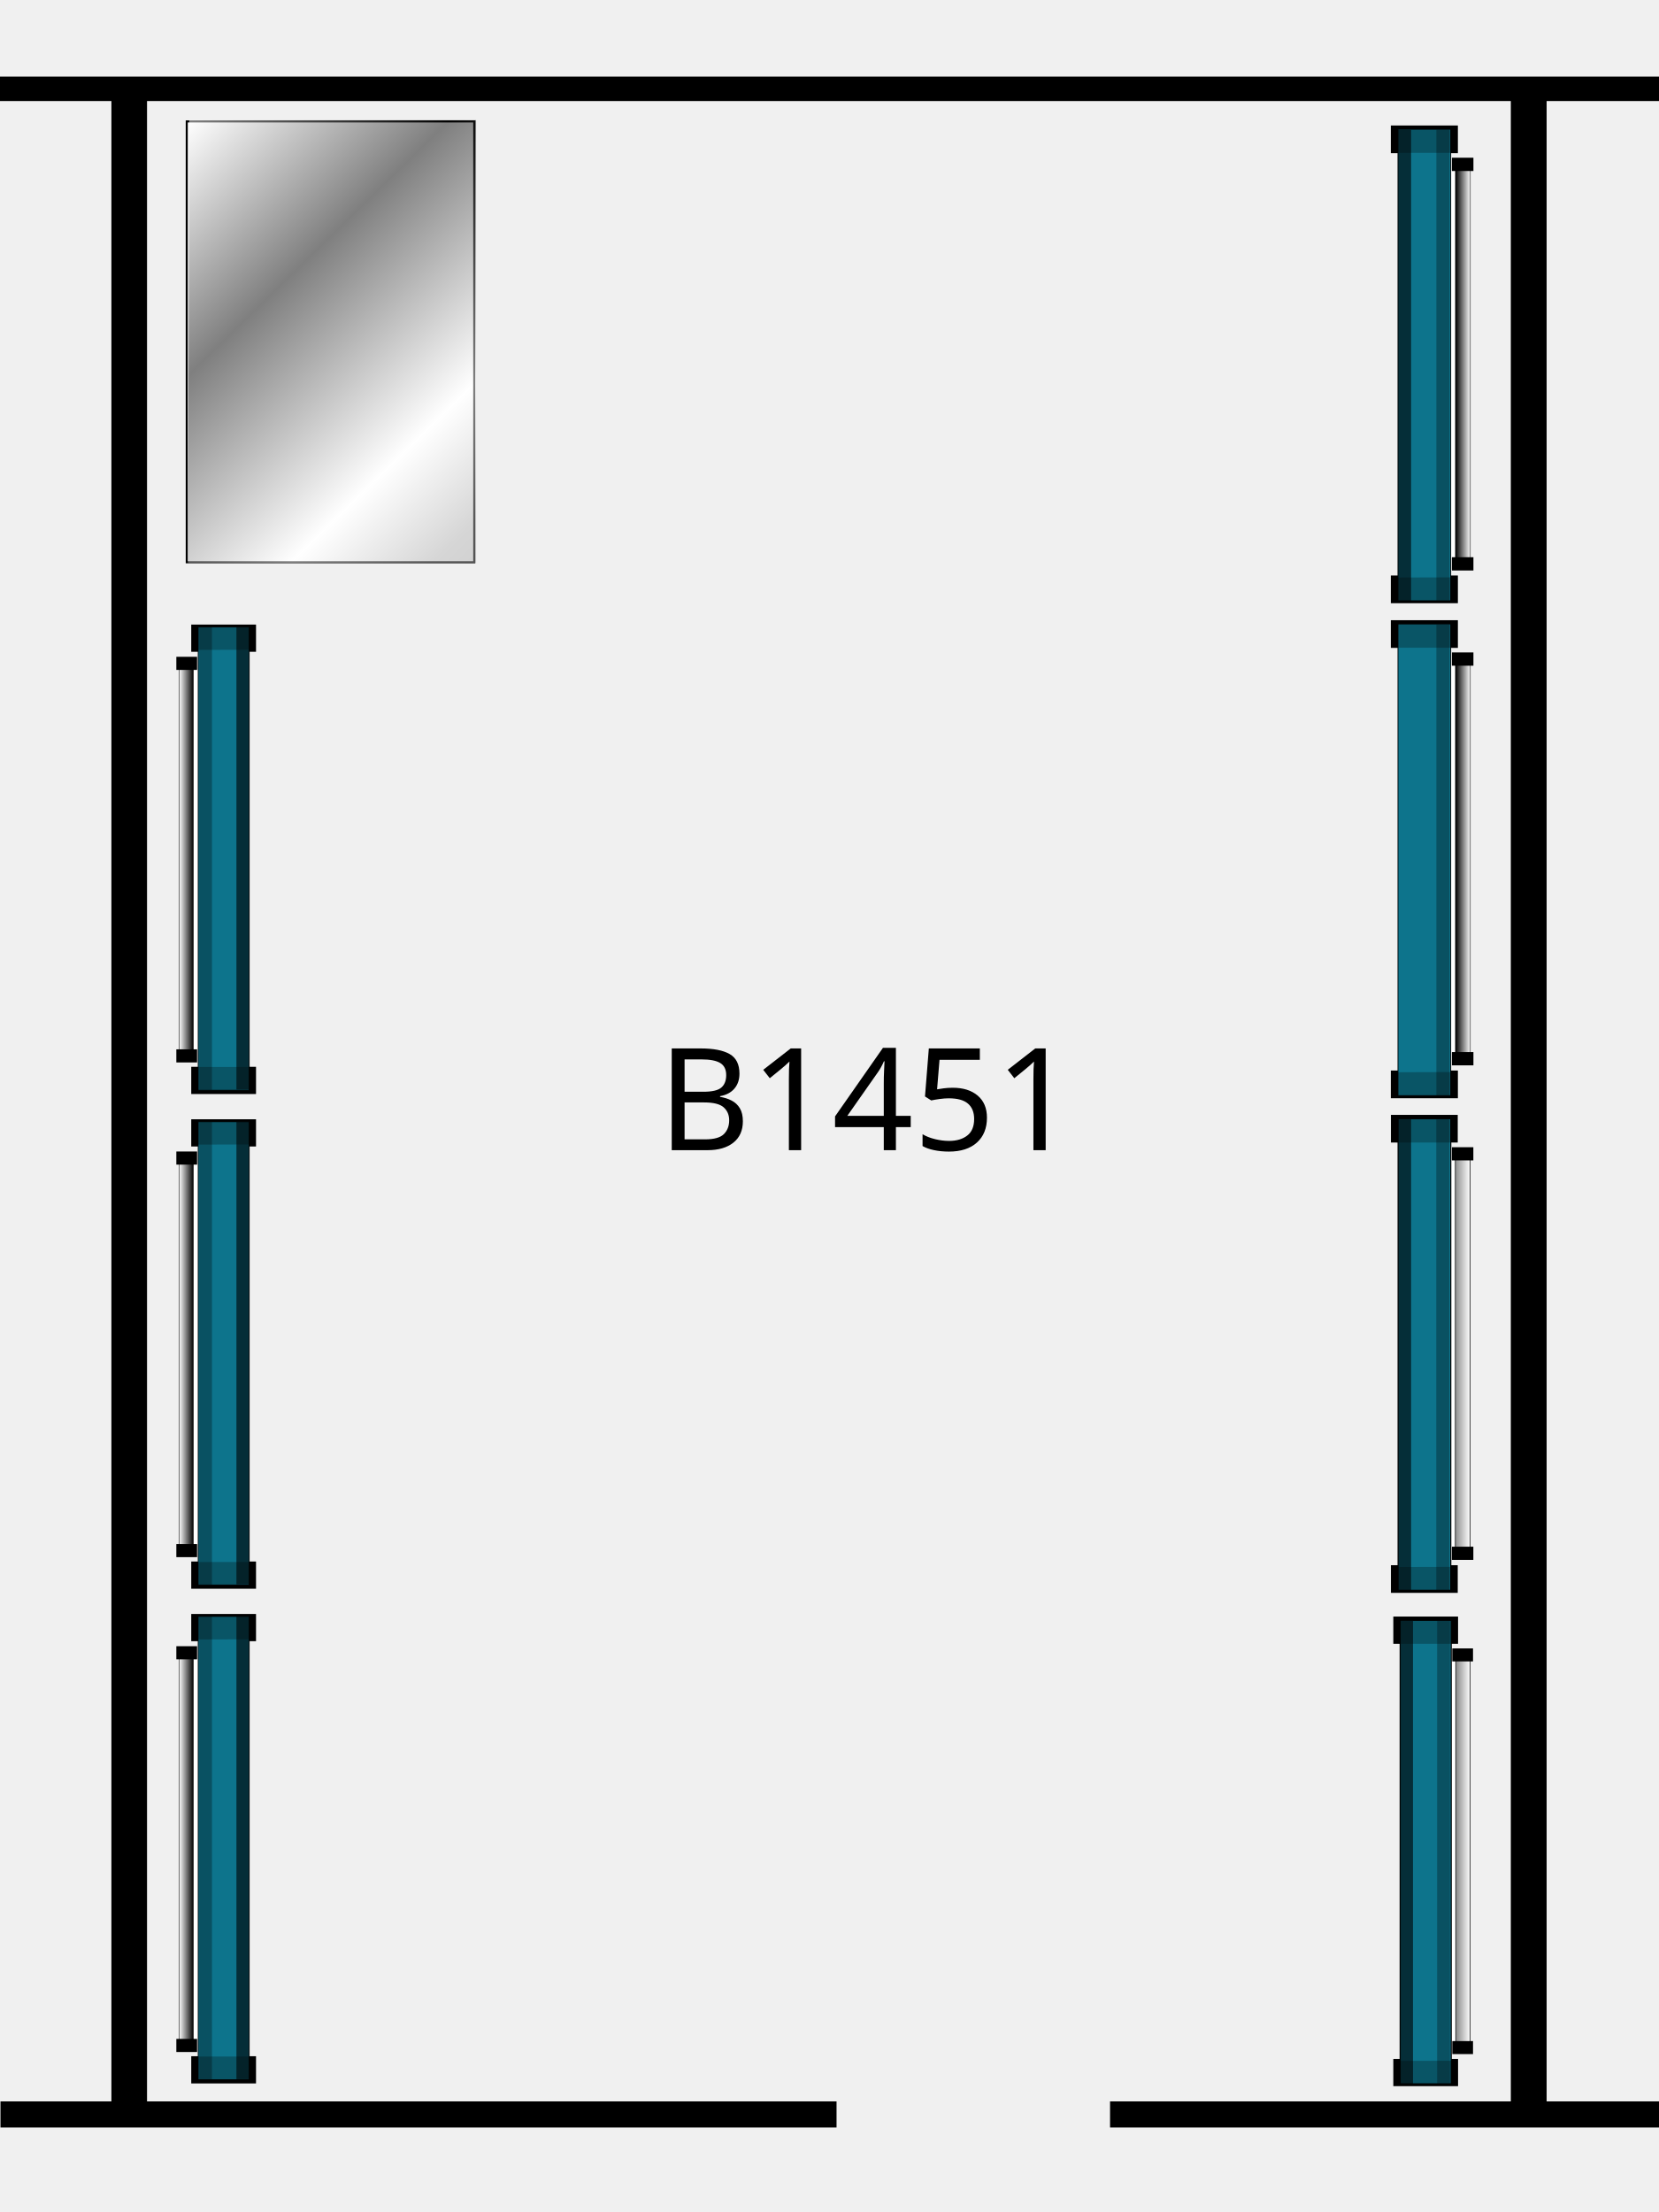
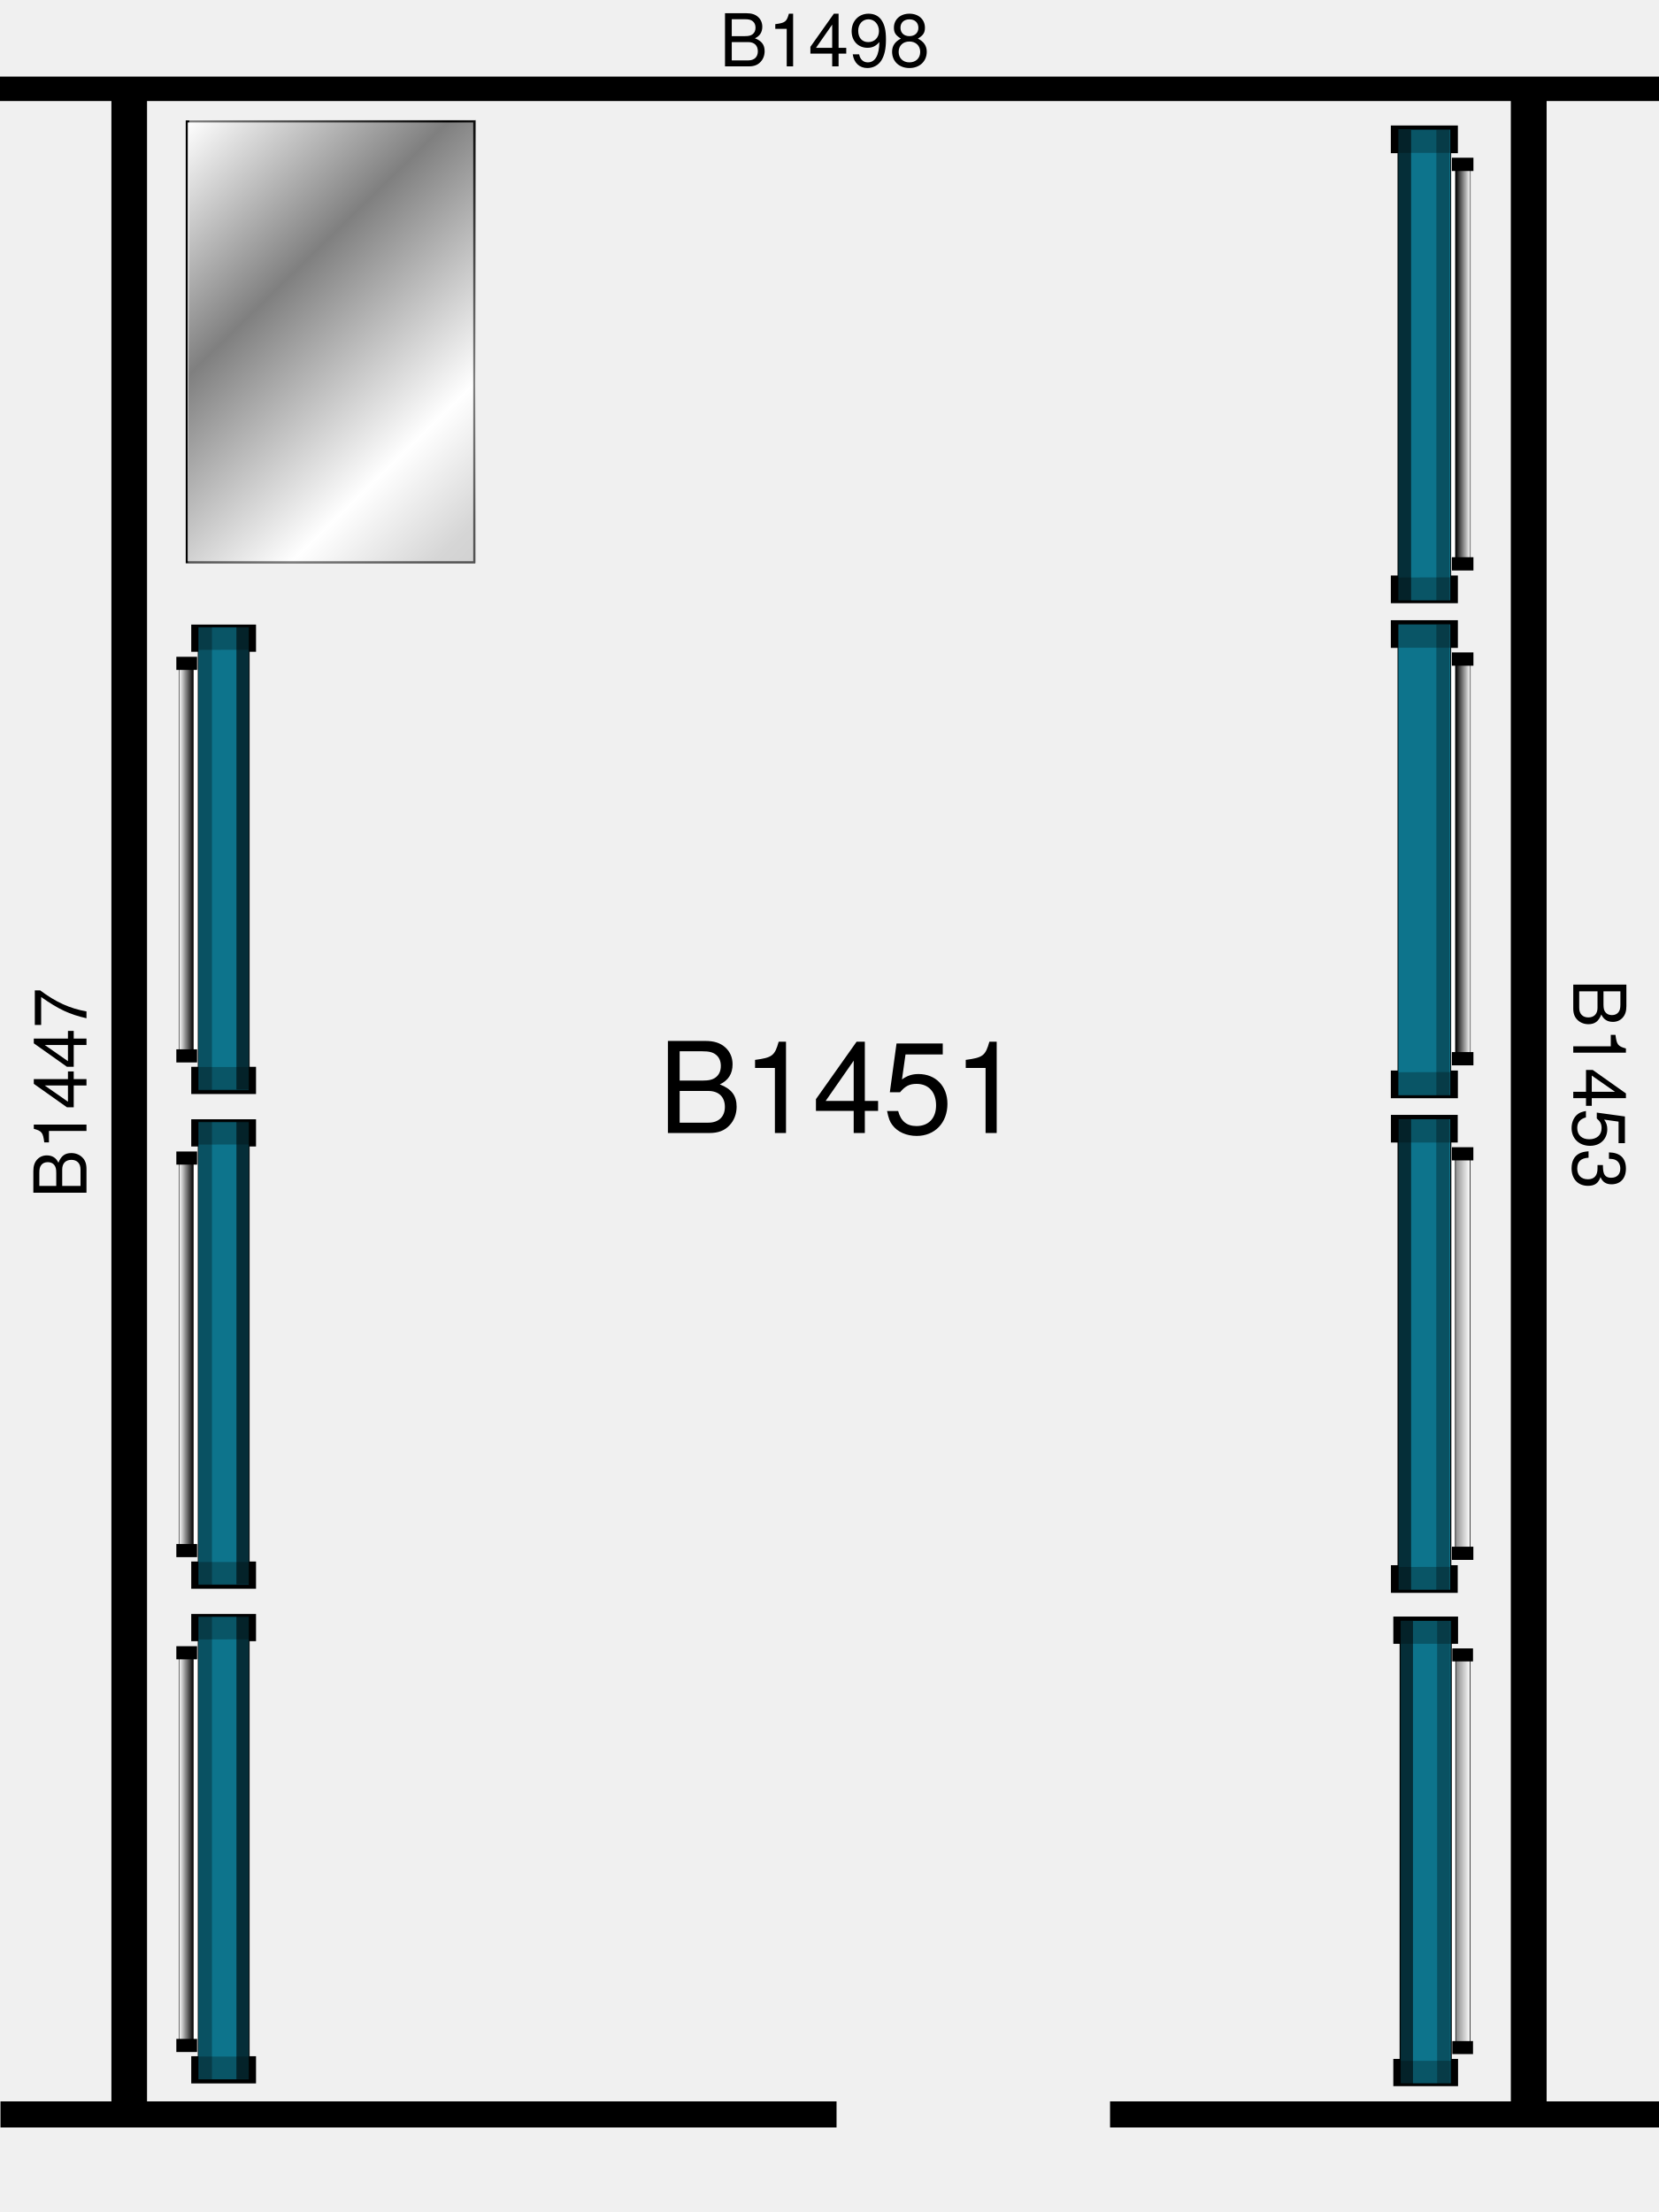
<svg xmlns="http://www.w3.org/2000/svg" xmlns:xlink="http://www.w3.org/1999/xlink" version="1.1" id="Layer_1" x="0px" y="0px" viewBox="0 0 1024 1366" style="enable-background:new 0 0 1024 1366;" xml:space="preserve">
  <style type="text/css">
	.st0{fill:none;}
	.st1{fill:none;stroke:#000000;stroke-miterlimit:10;}
	.st2{clip-path:url(#SVGID_2_);}
	.st3{fill-opacity:0;stroke:#000000;stroke-miterlimit:10;stroke-opacity:0;}
	.st4{fill:#FFFFFF;stroke:#000000;stroke-miterlimit:10;}
	.st5{opacity:0.5;fill:url(#SVGID_3_);stroke:#000000;stroke-miterlimit:10;stroke-opacity:0;enable-background:new    ;}
	.st6{stroke:#000000;stroke-miterlimit:10;stroke-opacity:0;}
	.st7{fill:#FFFFFF;stroke:#000000;stroke-miterlimit:10;stroke-opacity:0;}
	.st8{fill:url(#SVGID_4_);stroke:#000000;stroke-width:0.3;stroke-miterlimit:10;}
	.st9{fill:#0D748C;stroke:#000000;stroke-width:0.5;stroke-miterlimit:10;}
	.st10{opacity:0.6;stroke:#000000;stroke-miterlimit:10;stroke-opacity:0;enable-background:new    ;}
	.st11{opacity:0.3;stroke:#000000;stroke-miterlimit:10;stroke-opacity:0;enable-background:new    ;}
	.st12{opacity:0.27;stroke:#000000;stroke-miterlimit:10;stroke-opacity:0;enable-background:new    ;}
	.st13{fill:url(#SVGID_5_);stroke:#000000;stroke-width:0.3;stroke-miterlimit:10;}
	.st14{fill:url(#SVGID_6_);stroke:#000000;stroke-width:0.3;stroke-miterlimit:10;}
	.st15{fill:url(#SVGID_7_);stroke:#000000;stroke-width:0.3;stroke-miterlimit:10;}
	.st16{fill:url(#SVGID_8_);stroke:#000000;stroke-width:0.3;stroke-miterlimit:10;}
	.st17{fill:url(#SVGID_9_);stroke:#000000;stroke-width:0.3;stroke-miterlimit:10;}
	.st18{fill:url(#SVGID_10_);stroke:#000000;stroke-width:0.3;stroke-miterlimit:10;}
- 	.st19{font-family:'MyriadPro-Regular';}
- 	.st20{font-size:88px;}
+ 	.st19{font-family:'Helvetica';}
+ 	.st20{font-size:78px;}
+ 	.st21{font-size:45px;}
</style>
  <g transform="translate(0,0)">
    <g transform="translate(0.5,0.5) matrix(1,0,0,1,17,15)">
      <g>
        <g transform="translate(0,0) scale(0.15,3.06)">
          <g>
            <g transform="scale(6.666667,0.3267974)">
              <path class="st0" d="M1006.5-15.4v14.1l0,0h-1024l0,0v-14.1l0,0H1006.5L1006.5-15.4z" />
            </g>
          </g>
        </g>
      </g>
    </g>
    <g transform="translate(0.5,0.5) matrix(1,0,0,1,38,15)">
      <g>
        <g transform="translate(0,0) scale(0.15,3.06)">
          <g>
            <path d="M6570,10.5v4.7l0,0H-256.7l0,0v-4.7l0,0H6570L6570,10.5z" />
            <g transform="scale(6.666667,0.3267974)">
              <path class="st1" d="M985.5,32.3v14.1l0,0h-1024l0,0V32.3l0,0H985.5L985.5,32.3z" />
            </g>
          </g>
        </g>
      </g>
    </g>
    <g transform="translate(0.5,0.5) matrix(1,0,0,1,45,35)">
      <g>
        <g transform="translate(0,0) scale(5.47,0.15)">
          <g>
            <path d="M166.2,178.5V8412l0,0h-3.9l0,0V178.5l0,0H166.2L166.2,178.5z" />
            <g transform="scale(0.1828154,6.666667)">
              <path class="st1" d="M909.1,26.8v1235l0,0H888l0,0V26.8l0,0H909.1L909.1,26.8z" />
            </g>
          </g>
        </g>
      </g>
    </g>
    <g transform="translate(0.5,0.5) matrix(1,0,0,1,45,292)">
      <g>
        <g transform="translate(0,0) scale(5.47,0.15)">
          <g>
            <path d="M8.2-1535v8233.6l0,0H4.3l0,0V-1535l0,0H8.2L8.2-1535z" />
            <g transform="scale(0.1828154,6.666667)">
              <path class="st1" d="M44.8-230.2v1235l0,0h-21l0,0v-1235l0,0L44.8-230.2L44.8-230.2z" />
            </g>
          </g>
        </g>
      </g>
    </g>
    <g transform="translate(0.5,0.5) matrix(1,0,0,1,589,15)">
      <g>
        <g transform="translate(0,0) scale(0.16,1.01)">
          <g>
            <path d="M2715.6,1270v14.9l0,0H603.3l0,0V1270l0,0H2715.6L2715.6,1270z" />
            <g transform="scale(6.25,0.990099)">
              <path class="st1" d="M434.5,1282.7v15.1l0,0h-338l0,0v-15.1l0,0H434.5L434.5,1282.7z" />
            </g>
          </g>
        </g>
      </g>
    </g>
    <g transform="translate(0.5,0.5) matrix(1,0,0,1,589,166)">
      <g>
        <g transform="translate(0,0) scale(0.16,1.54)">
          <g>
            <path d="M-458.4,734.8v9.8l0,0h-3220.9l0,0v-9.8l0,0H-458.4L-458.4,734.8z" />
            <g transform="scale(6.25,0.6493506)">
              <path class="st1" d="M-73.4,1131.7v15.1l0,0h-515.3l0,0v-15.1l0,0H-73.4L-73.4,1131.7z" />
            </g>
          </g>
        </g>
      </g>
    </g>
    <g transform="translate(0,0) matrix(1,0,0,1,48,230)">
      <g>
        <g>
          <g>
            <g>
              <defs>
                <rect id="SVGID_1_" x="59.6" y="-162.1" width="195.1" height="286.1" />
              </defs>
              <clipPath id="SVGID_2_">
                <use xlink:href="#SVGID_1_" style="overflow:visible;" />
              </clipPath>
              <g class="st2">
                <g transform="translate(0,0) scale(1.26087,1.268591)">
                  <g>
                    <g>
                      <path class="st3" d="M201.9-127.8V97.8l0,0H47.2l0,0v-225.5l0,0h154.7V-127.8z" />
                    </g>
                    <g>
                      <path class="st4" d="M194.2-122.1V92.4l0,0H53.4l0,0v-214.6l0,0h140.8V-122.1z" />
                    </g>
                  </g>
                  <g>
                    <g>
                      <path class="st3" d="M202.8-127.8V97.8l0,0H48.2l0,0v-225.5l0,0h154.7L202.8-127.8L202.8-127.8z" />
                    </g>
                    <g>
                      <linearGradient id="SVGID_3_" gradientUnits="userSpaceOnUse" x1="-57.877" y1="147.314" x2="120.432" y2="325.624" gradientTransform="matrix(-2.699885e-10 1.9923 2.0541 2.749792e-10 -268.2569 12.2785)">
                        <stop offset="0" style="stop-color:#FFFFFF" />
                        <stop offset="0.174" style="stop-color:#000000" />
                        <stop offset="0.371" style="stop-color:#FFFFFF" />
                        <stop offset="0.466" style="stop-color:#ADADAD" />
                        <stop offset="0.747" style="stop-color:#585858" />
                        <stop offset="0.843" style="stop-color:#FFFFFF" />
                        <stop offset="1" style="stop-color:#191919" />
                      </linearGradient>
                      <path class="st5" d="M195.1,92.8v-215.6H54.6L54,92.8H195.1z" />
                    </g>
                  </g>
                </g>
              </g>
            </g>
          </g>
        </g>
      </g>
    </g>
    <g transform="translate(0,0) matrix(-1,1.2246467991473532e-16,-1.2246467991473532e-16,-1,586.6364,66.075)">
      <g>
        <g transform="translate(0,0) scale(1.319485,1.294025)">
          <g>
            <g>
              <path class="st6" d="M-207.5-944.5v13l0,0h-30.3l0,0v-13l0,0H-207.5L-207.5-944.5z" />
            </g>
            <g>
              <path class="st6" d="M-207.5-733.4v13l0,0h-30.3l0,0v-13l0,0H-207.5L-207.5-733.4z" />
            </g>
            <g>
              <path class="st7" d="M-229.6-923.3v181.7l0,0h-9.2l0,0v-181.7l0,0H-229.6L-229.6-923.3z" />
            </g>
            <g>
              <linearGradient id="SVGID_4_" gradientUnits="userSpaceOnUse" x1="209.442" y1="-1845.505" x2="209.442" y2="-1852.361" gradientTransform="matrix(3.094200e-10 -2.3424 -2.125 -2.918523e-10 -4165.216 -341.8143)">
                <stop offset="0" style="stop-color:#FFFFFF" />
                <stop offset="1" style="stop-color:#000000" />
              </linearGradient>
              <path class="st8" d="M-236.7-928.2v191.6l0,0h-6.7l0,0v-191.6l0,0L-236.7-928.2L-236.7-928.2z" />
            </g>
          </g>
          <g>
            <g>
              <path class="st9" d="M-210.7-943.4v221.2l0,0h-23.9l0,0v-221.2l0,0H-210.7L-210.7-943.4z" />
            </g>
          </g>
          <g>
            <g>
              <path class="st10" d="M-210.7-943.4v220.9l0,0h-6l0,0v-220.9l0,0H-210.7L-210.7-943.4z" />
            </g>
            <g>
              <path class="st11" d="M-228-943.3v220.9l0,0h-6l0,0v-220.9l0,0L-228-943.3L-228-943.3z" />
            </g>
            <g>
              <path class="st6" d="M-235.1-741.8v6.2l0,0h-9.7l0,0v-6.2l0,0H-235.1L-235.1-741.8z" />
            </g>
            <g>
              <path class="st6" d="M-235.1-929.2v6.2l0,0h-9.7l0,0v-6.2l0,0H-235.1L-235.1-929.2z" />
            </g>
            <g transform="matrix(1,-0.0031,0.0031,1,-0.0189,0.0133)">
              <path class="st12" d="M-207.3-944.7v11.6l0,0h-25l0,0v-11.6l0,0H-207.3L-207.3-944.7z" />
            </g>
            <g>
              <path class="st12" d="M-210-733.4v11.6l0,0h-24.6l0,0v-11.6l0,0H-210L-210-733.4z" />
            </g>
          </g>
        </g>
      </g>
    </g>
    <g transform="translate(0,0) matrix(-1,1.2246467991473532e-16,-1.2246467991473532e-16,-1,455.6364,66.2125)">
      <g>
        <g transform="translate(0,0) scale(1.339478,1.313632)">
          <g>
            <g>
              <path class="st3" d="M-296.8-701.9v231.5l0,0h-46l0,0v-231.5l0,0H-296.8L-296.8-701.9z" />
            </g>
            <g>
              <path class="st6" d="M-301.1-698.4v13l0,0h-30.8l0,0v-13l0,0H-301.1L-301.1-698.4z" />
            </g>
            <g>
              <path class="st6" d="M-301.1-486.7v13l0,0h-30.8l0,0v-13l0,0H-301.1L-301.1-486.7z" />
            </g>
            <g>
              <path class="st7" d="M-323.7-677v182.2l0,0h-9.3l0,0V-677l0,0H-323.7L-323.7-677z" />
            </g>
            <g>
              <linearGradient id="SVGID_5_" gradientUnits="userSpaceOnUse" x1="72.625" y1="-1794.355" x2="72.625" y2="-1801.33" gradientTransform="matrix(3.236987e-10 -2.4506 -2.2232 -3.053203e-10 -4326.838 -408.1272)">
                <stop offset="0" style="stop-color:#FFFFFF" />
                <stop offset="1" style="stop-color:#000000" />
              </linearGradient>
              <path class="st13" d="M-330.8-682.1v192l0,0h-6.8l0,0v-192l0,0H-330.8L-330.8-682.1z" />
            </g>
          </g>
          <g>
            <g>
              <path class="st3" d="M-296.8-701.9v231.4l0,0h-46l0,0v-231.4l0,0H-296.8L-296.8-701.9z" />
            </g>
            <g>
              <path class="st9" d="M-304.4-697.2v221.7l0,0h-24.3l0,0v-221.7l0,0H-304.4L-304.4-697.2z" />
            </g>
          </g>
          <g>
            <g>
              <path class="st3" d="M-296.9-700v227.5l0,0h-44.8l0,0V-700l0,0H-296.9L-296.9-700z" />
            </g>
            <g>
              <path class="st10" d="M-304.4-697.2v221.4l0,0h-6l0,0v-221.4l0,0H-304.4L-304.4-697.2z" />
            </g>
            <g>
              <path class="st11" d="M-322-697.2v221.4l0,0h-6l0,0v-221.4l0,0H-322L-322-697.2z" />
            </g>
            <g>
              <path class="st6" d="M-329.2-495.1v6.2l0,0h-9.9l0,0v-6.2l0,0H-329.2L-329.2-495.1z" />
            </g>
            <g>
              <path class="st6" d="M-329.2-682.9v6.2l0,0h-9.9l0,0v-6.2l0,0H-329.2L-329.2-682.9z" />
            </g>
            <g transform="matrix(1,-0.0031,0.0031,1,-0.0189,0.0133)">
              <path class="st12" d="M-301.8-698.8v11.6l0,0h-25.5l0,0v-11.6l0,0H-301.8L-301.8-698.8z" />
            </g>
            <g>
              <path class="st12" d="M-303.7-486.7v11.6l0,0h-25l0,0v-11.6l0,0H-303.7L-303.7-486.7z" />
            </g>
          </g>
        </g>
      </g>
    </g>
  </g>
  <path class="st3" d="M104,1291.1V992.3" />
  <path class="st3" d="M163.6,992.3v298.8" />
  <g>
    <path class="st6" d="M158.1,996.7v16.8l0,0h-40l0,0v-16.8l0,0H158.1L158.1,996.7z" />
  </g>
  <g>
    <path class="st6" d="M158.1,1269.8v16.8l0,0h-40l0,0v-16.8l0,0H158.1L158.1,1269.8z" />
  </g>
  <g>
    <path class="st7" d="M128.8,1024.3v235.2l0,0h-12.1l0,0v-235.2l0,0H128.8L128.8,1024.3z" />
  </g>
  <g>
    <linearGradient id="SVGID_6_" gradientUnits="userSpaceOnUse" x1="393.721" y1="652.555" x2="393.721" y2="659.411" gradientTransform="matrix(-1.777212e-10 1.3195 1.294 1.742920e-10 -733.8057 622.2849)">
      <stop offset="0" style="stop-color:#FFFFFF" />
      <stop offset="1" style="stop-color:#000000" />
    </linearGradient>
    <path class="st14" d="M119.4,1017.9v247.8l0,0h-8.8l0,0v-247.8l0,0L119.4,1017.9L119.4,1017.9z" />
  </g>
  <path class="st3" d="M104,1290.9V992.3" />
  <path class="st3" d="M163.7,992.3V1291" />
  <g>
    <path class="st9" d="M153.9,998.2v286.1l0,0h-31.5l0,0V998.2l0,0H153.9L153.9,998.2z" />
  </g>
  <path class="st3" d="M104,1291.1V992.3" />
  <path class="st3" d="M164,992.3v298.8" />
  <g>
    <path class="st10" d="M153.9,998.2V1284l0,0H146l0,0V998.2l0,0H153.9L153.9,998.2z" />
  </g>
  <g>
    <path class="st11" d="M130.9,998.3v285.9l0,0H123l0,0V998.3l0,0H130.9L130.9,998.3z" />
  </g>
  <g>
    <path class="st6" d="M121.7,1259.1v8.1l0,0h-12.8l0,0v-8.1l0,0H121.7L121.7,1259.1z" />
  </g>
  <g>
    <path class="st6" d="M121.7,1016.6v8.1l0,0h-12.8l0,0v-8.1l0,0H121.7L121.7,1016.6z" />
  </g>
  <g transform="matrix(1,-0.0031,0.0031,1,-0.0189,0.0133)">
    <path class="st12" d="M151.4,997.9v14.9l0,0h-33l0,0v-14.9l0,0H151.4L151.4,997.9z" />
  </g>
  <g>
    <path class="st12" d="M154.7,1270v14.9l0,0h-32.4l0,0V1270l0,0H154.7L154.7,1270z" />
  </g>
  <path class="st3" d="M104,680.1V381.3" />
  <path class="st3" d="M163.6,381.3v298.8" />
  <g>
    <path class="st6" d="M158.1,385.7v16.8l0,0h-40l0,0v-16.8l0,0H158.1L158.1,385.7z" />
  </g>
  <g>
    <path class="st6" d="M158.1,658.8v16.8l0,0h-40l0,0v-16.8l0,0H158.1L158.1,658.8z" />
  </g>
  <g>
    <path class="st7" d="M128.8,413.3v235.2l0,0h-12.1l0,0V413.3l0,0H128.8L128.8,413.3z" />
  </g>
  <g>
    <linearGradient id="SVGID_7_" gradientUnits="userSpaceOnUse" x1="-69.485" y1="652.555" x2="-69.485" y2="659.411" gradientTransform="matrix(-1.777212e-10 1.3195 1.294 1.742920e-10 -733.8057 622.2849)">
      <stop offset="0" style="stop-color:#FFFFFF" />
      <stop offset="1" style="stop-color:#000000" />
    </linearGradient>
    <path class="st15" d="M119.4,406.7v247.8l0,0h-8.8l0,0V406.7l0,0H119.4L119.4,406.7z" />
  </g>
  <path class="st3" d="M104,679.9V381.3" />
  <path class="st3" d="M163.7,381.3V680" />
  <g>
    <path class="st9" d="M153.9,387.2v286.1l0,0h-31.5l0,0V387.2l0,0H153.9L153.9,387.2z" />
  </g>
  <path class="st3" d="M104,680.1V381.3" />
  <path class="st3" d="M164,381.3v298.8" />
  <g>
    <path class="st10" d="M153.9,387.2v285.7l0,0H146l0,0V387.2l0,0H153.9L153.9,387.2z" />
  </g>
  <g>
    <path class="st11" d="M130.9,387.2v285.9l0,0H123l0,0V387.2l0,0H130.9L130.9,387.2z" />
  </g>
  <g>
    <path class="st6" d="M121.7,648v8.1l0,0h-12.8l0,0V648l0,0H121.7L121.7,648z" />
  </g>
  <g>
    <path class="st6" d="M121.7,405.6v8.1l0,0h-12.8l0,0v-8.1l0,0H121.7L121.7,405.6z" />
  </g>
  <g transform="matrix(1,-0.0031,0.0031,1,-0.0189,0.0133)">
    <path class="st12" d="M153.3,386.8v14.9l0,0h-33l0,0v-14.9l0,0H153.3L153.3,386.8z" />
  </g>
  <g>
    <path class="st12" d="M154.7,658.9v14.9l0,0h-32.4l0,0v-14.9l0,0H154.7L154.7,658.9z" />
  </g>
  <path class="st3" d="M853.2,682.6v-304l0,0h61.6l0,0v304" />
  <g>
    <path class="st6" d="M858.9,678.2v-17.1l0,0h41.4l0,0v17.1l0,0H858.9L858.9,678.2z" />
  </g>
  <g>
    <path class="st6" d="M858.9,400.1V383l0,0h41.4l0,0v17.1l0,0H858.9L858.9,400.1z" />
  </g>
  <g>
    <path class="st7" d="M889.2,650.1V410.7l0,0h12.5l0,0V650l0,0L889.2,650.1L889.2,650.1z" />
  </g>
  <g>
    <linearGradient id="SVGID_8_" gradientUnits="userSpaceOnUse" x1="1034.783" y1="1055.603" x2="1034.783" y2="1062.579" gradientTransform="matrix(1.804139e-10 -1.3395 -1.3136 -1.769328e-10 2294.684 1916.592)">
      <stop offset="0" style="stop-color:#FFFFFF" />
      <stop offset="1" style="stop-color:#000000" />
    </linearGradient>
    <path class="st16" d="M898.8,656.6V404.4l0,0h9.2l0,0v252.2l0,0H898.8L898.8,656.6z" />
  </g>
  <path class="st3" d="M853.2,682.6V378.7l0,0h61.6l0,0v303.9" />
  <g>
    <path class="st9" d="M863.3,676.6V385.3l0,0h32.6l0,0v291.3l0,0H863.3L863.3,676.6z" />
  </g>
  <path class="st3" d="M853.5,680.2V381.4l0,0h60l0,0v298.8" />
  <g>
    <path class="st0" d="M863.3,676.6V385.7l0,0h8.1l0,0v290.9l0,0H863.3L863.3,676.6z" />
  </g>
  <g>
    <path class="st11" d="M887,676.6V385.7l0,0h8.1l0,0v290.9l0,0H887L887,676.6z" />
  </g>
  <g>
    <path class="st6" d="M896.6,411.1v-8.2l0,0h13.3l0,0v8.2l0,0H896.6L896.6,411.1z" />
  </g>
  <g>
    <path class="st6" d="M896.6,657.9v-8.2l0,0h13.3l0,0v8.2l0,0H896.6L896.6,657.9z" />
  </g>
  <g transform="matrix(1,-0.0031,0.0031,1,-0.0189,0.0133)">
    <path class="st12" d="M860.6,680v-15.2l0,0h34l0,0V680l0,0H860.6L860.6,680z" />
  </g>
  <g>
    <path class="st12" d="M862.5,400v-15.2l0,0H896l0,0V400l0,0H862.5L862.5,400z" />
  </g>
  <path class="st3" d="M853.2,377.1v-304l0,0h61.6l0,0v304" />
  <g>
    <path class="st6" d="M858.9,372.5v-17.1l0,0h41.4l0,0v17.1l0,0H858.9L858.9,372.5z" />
  </g>
  <g>
    <path class="st6" d="M858.9,94.6V77.5l0,0h41.4l0,0v17.1l0,0H858.9L858.9,94.6z" />
  </g>
  <g>
    <path class="st7" d="M889.2,344.5V105.2l0,0h12.5l0,0v239.3l0,0H889.2L889.2,344.5z" />
  </g>
  <g>
    <linearGradient id="SVGID_9_" gradientUnits="userSpaceOnUse" x1="1262.853" y1="1055.603" x2="1262.853" y2="1062.579" gradientTransform="matrix(1.804139e-10 -1.3395 -1.3136 -1.769328e-10 2294.684 1916.592)">
      <stop offset="0" style="stop-color:#FFFFFF" />
      <stop offset="1" style="stop-color:#000000" />
    </linearGradient>
    <path class="st17" d="M898.8,351.1V98.9l0,0h9.2l0,0v252.2l0,0H898.8L898.8,351.1z" />
  </g>
  <path class="st3" d="M853.2,377.1V73.2l0,0h61.6l0,0v303.9" />
  <g>
    <path class="st9" d="M863.3,371V79.8l0,0h32.6l0,0V371l0,0H863.3L863.3,371z" />
  </g>
  <path class="st3" d="M853.5,374.7V75.9l0,0h60l0,0v298.8" />
  <g>
    <path class="st10" d="M863.3,371V80.2l0,0h8.1l0,0V371l0,0H863.3L863.3,371z" />
  </g>
  <g>
    <path class="st11" d="M887,371V80l0,0h8.1l0,0v290.9l0,0H887V371z" />
  </g>
  <g>
    <path class="st6" d="M896.6,105.6v-8.2l0,0h13.3l0,0v8.2l0,0H896.6L896.6,105.6z" />
  </g>
  <g>
    <path class="st6" d="M896.6,352.3v-8.2l0,0h13.3l0,0v8.2l0,0H896.6L896.6,352.3z" />
  </g>
  <g transform="matrix(1,-0.0031,0.0031,1,-0.0189,0.0133)">
    <path class="st12" d="M861.6,374.5v-15.2l0,0h34l0,0v15.2l0,0H861.6L861.6,374.5z" />
  </g>
  <g>
    <path class="st12" d="M862.5,94.4V79.2l0,0H896l0,0v15.2l0,0L862.5,94.4L862.5,94.4z" />
  </g>
  <path class="st3" d="M104,985.6V686.8" />
  <path class="st3" d="M163.6,686.8v298.8" />
  <g>
    <path class="st6" d="M158.1,691.2V708l0,0h-40l0,0v-16.8l0,0H158.1L158.1,691.2z" />
  </g>
  <g>
    <path class="st6" d="M158.1,964.3v16.8l0,0h-40l0,0v-16.8l0,0H158.1L158.1,964.3z" />
  </g>
  <g>
    <path class="st7" d="M128.8,718.8V954l0,0h-12.1l0,0V718.8l0,0H128.8L128.8,718.8z" />
  </g>
  <g>
    <linearGradient id="SVGID_10_" gradientUnits="userSpaceOnUse" x1="162.042" y1="652.555" x2="162.042" y2="659.411" gradientTransform="matrix(-1.777212e-10 1.3195 1.294 1.742920e-10 -733.8057 622.2849)">
      <stop offset="0" style="stop-color:#FFFFFF" />
      <stop offset="1" style="stop-color:#000000" />
    </linearGradient>
    <path class="st18" d="M119.4,712.2V960l0,0h-8.8l0,0V712.2l0,0H119.4L119.4,712.2z" />
  </g>
  <path class="st3" d="M104,985.4V686.8" />
  <path class="st3" d="M163.7,686.8v298.7" />
  <g>
    <path class="st9" d="M153.9,692.7v286.1l0,0h-31.5l0,0V692.7l0,0H153.9L153.9,692.7z" />
  </g>
  <path class="st3" d="M104,985.6V686.8" />
  <path class="st3" d="M164,686.8v298.8" />
  <g>
    <path class="st10" d="M153.9,692.7v285.7l0,0H146l0,0V692.7l0,0H153.9L153.9,692.7z" />
  </g>
  <g>
    <path class="st11" d="M130.9,692.7v285.9l0,0H123l0,0V692.7l0,0H130.9L130.9,692.7z" />
  </g>
  <g>
    <path class="st6" d="M121.7,953.5v8.1l0,0h-12.8l0,0v-8.1l0,0H121.7L121.7,953.5z" />
  </g>
  <g>
    <path class="st6" d="M121.7,711.1v8.1l0,0h-12.8l0,0v-8.1l0,0H121.7L121.7,711.1z" />
  </g>
  <g transform="matrix(1,-0.0031,0.0031,1,-0.0189,0.0133)">
    <path class="st12" d="M152.4,692.3v14.9l0,0h-33l0,0v-14.9l0,0H152.4L152.4,692.3z" />
  </g>
  <g>
    <path class="st12" d="M154.7,964.4v15.1l0,0h-32.4l0,0v-14.9l0,0h32.4V964.4z" />
  </g>
-   <rect x="406.3" y="647.8" class="st0" width="232.5" height="78" />
-   <text transform="matrix(1 0 0 1 406.3 710.2795)" class="st19 st20">B1451</text>
+   <rect x="406.3" y="643.6" class="st0" width="232.5" height="78" />
+   <text transform="matrix(1 0 0 1 406.3 699.682)" class="st19 st20">B1451</text>
+   <rect x="925.9" y="604.5" class="st0" width="78" height="147.5" />
+   <text transform="matrix(0 1 -1 0 971.5459 604.4567)" class="st19 st21">B1453</text>
+   <rect x="21.1" y="592.6" class="st0" width="78" height="147.5" />
+   <text transform="matrix(8.979319e-11 -1 1 8.979319e-11 53.4037 740.0928)" class="st19 st21">B1447</text>
+   <rect x="444.2" y="8.6" class="st0" width="147.5" height="78" />
+   <text transform="matrix(1 0 0 1 444.1567 40.9841)" class="st19 st21">B1498</text>
</svg>
